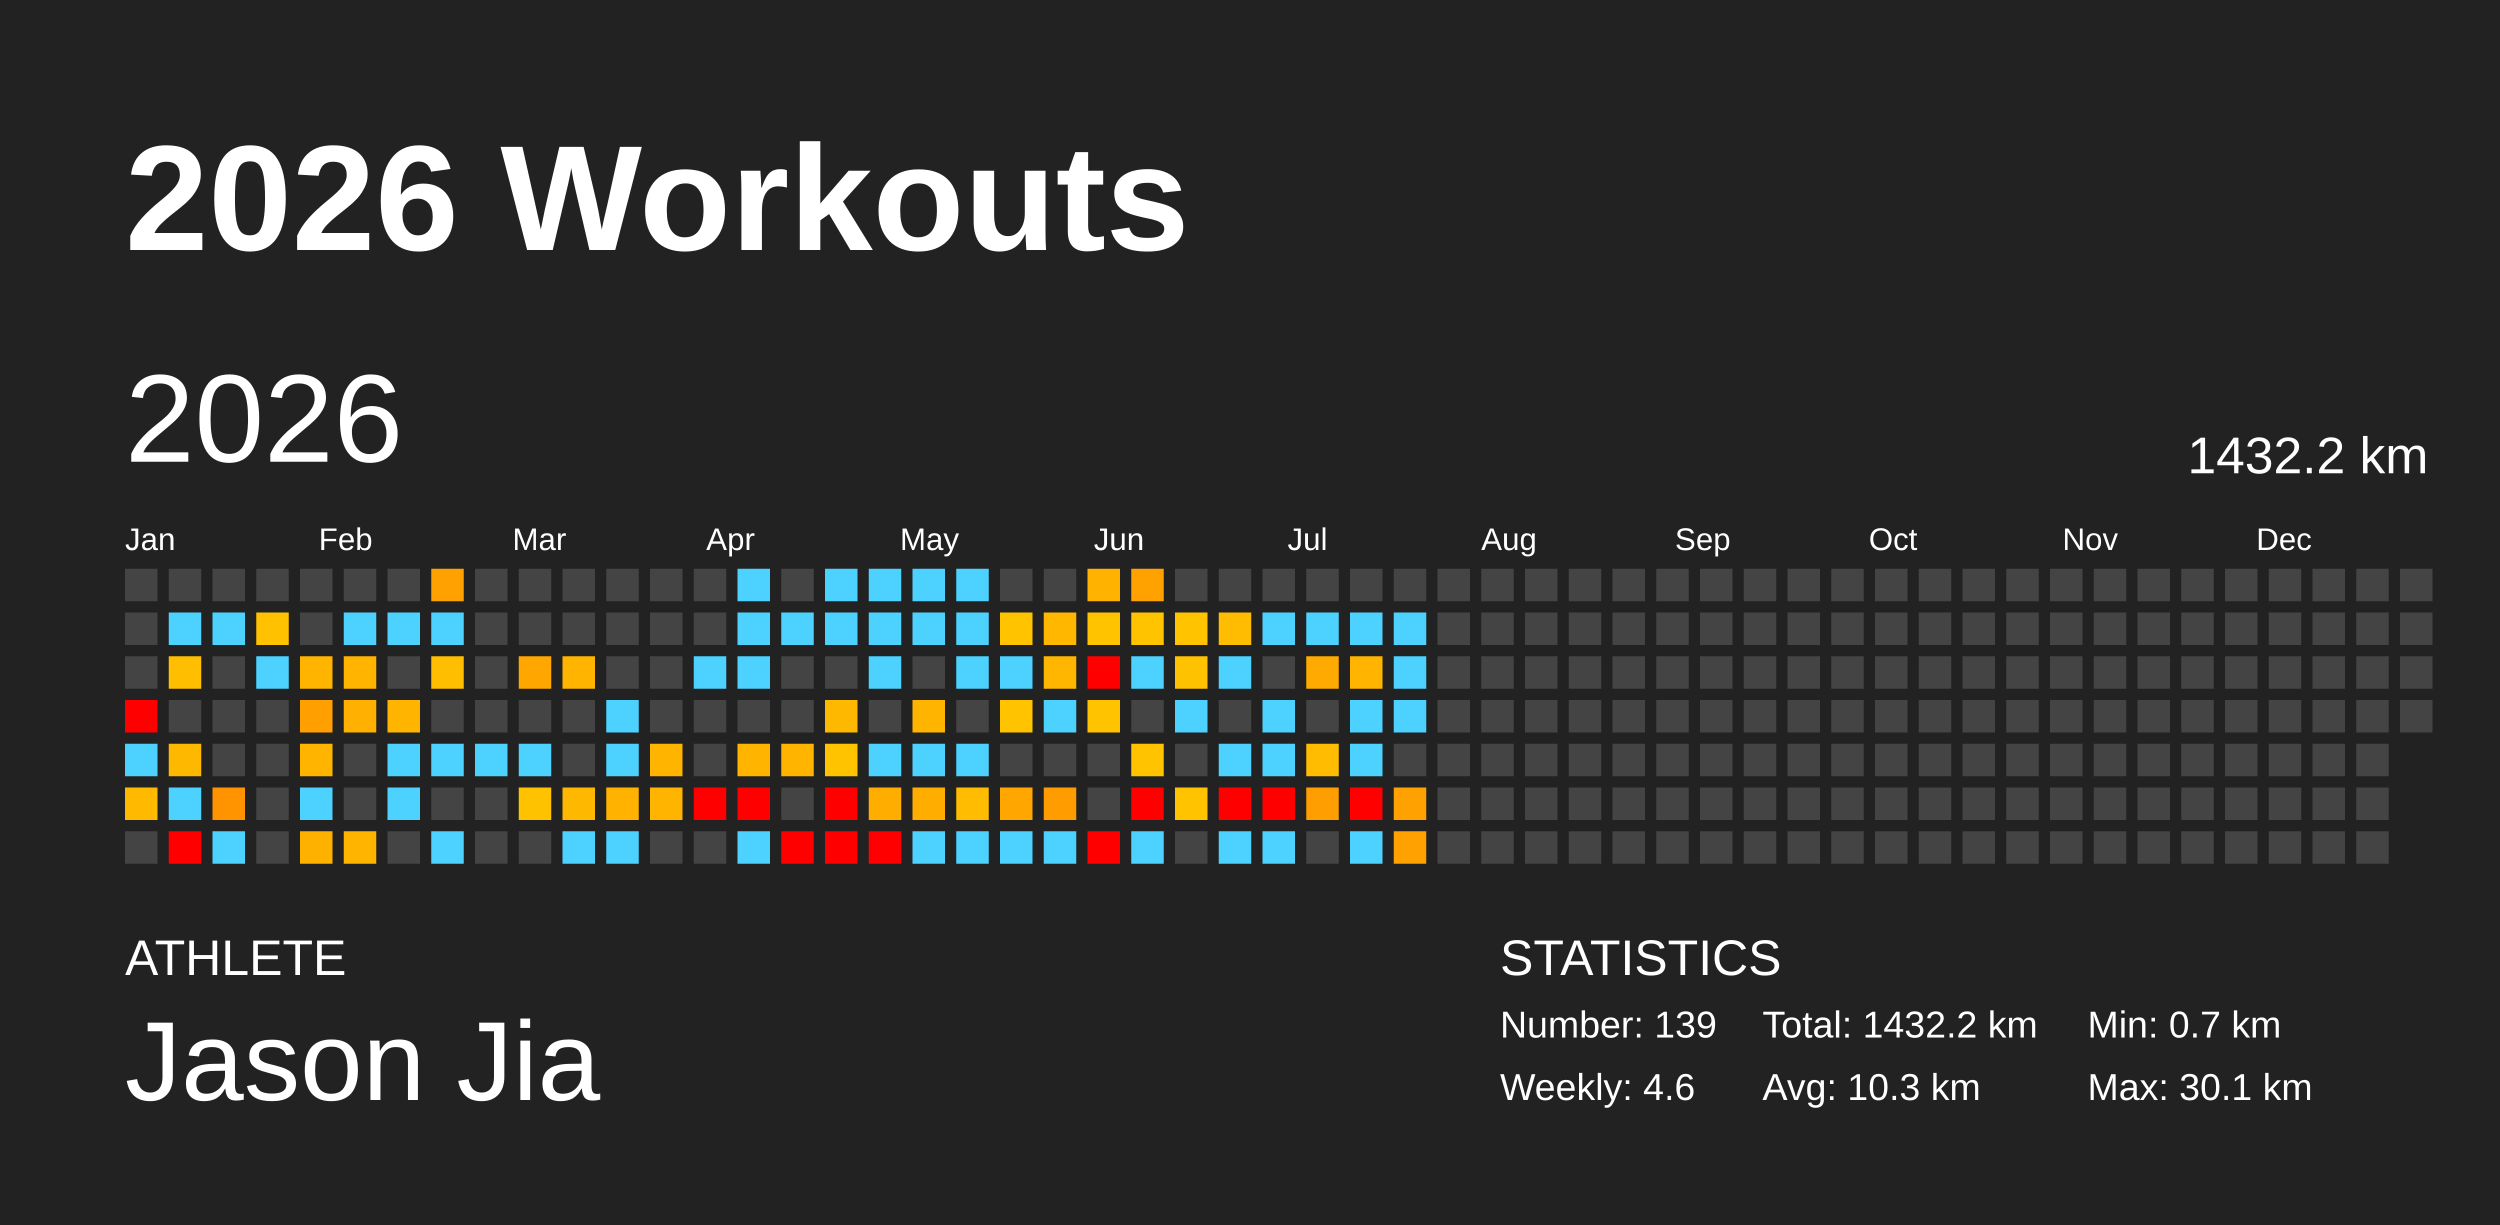
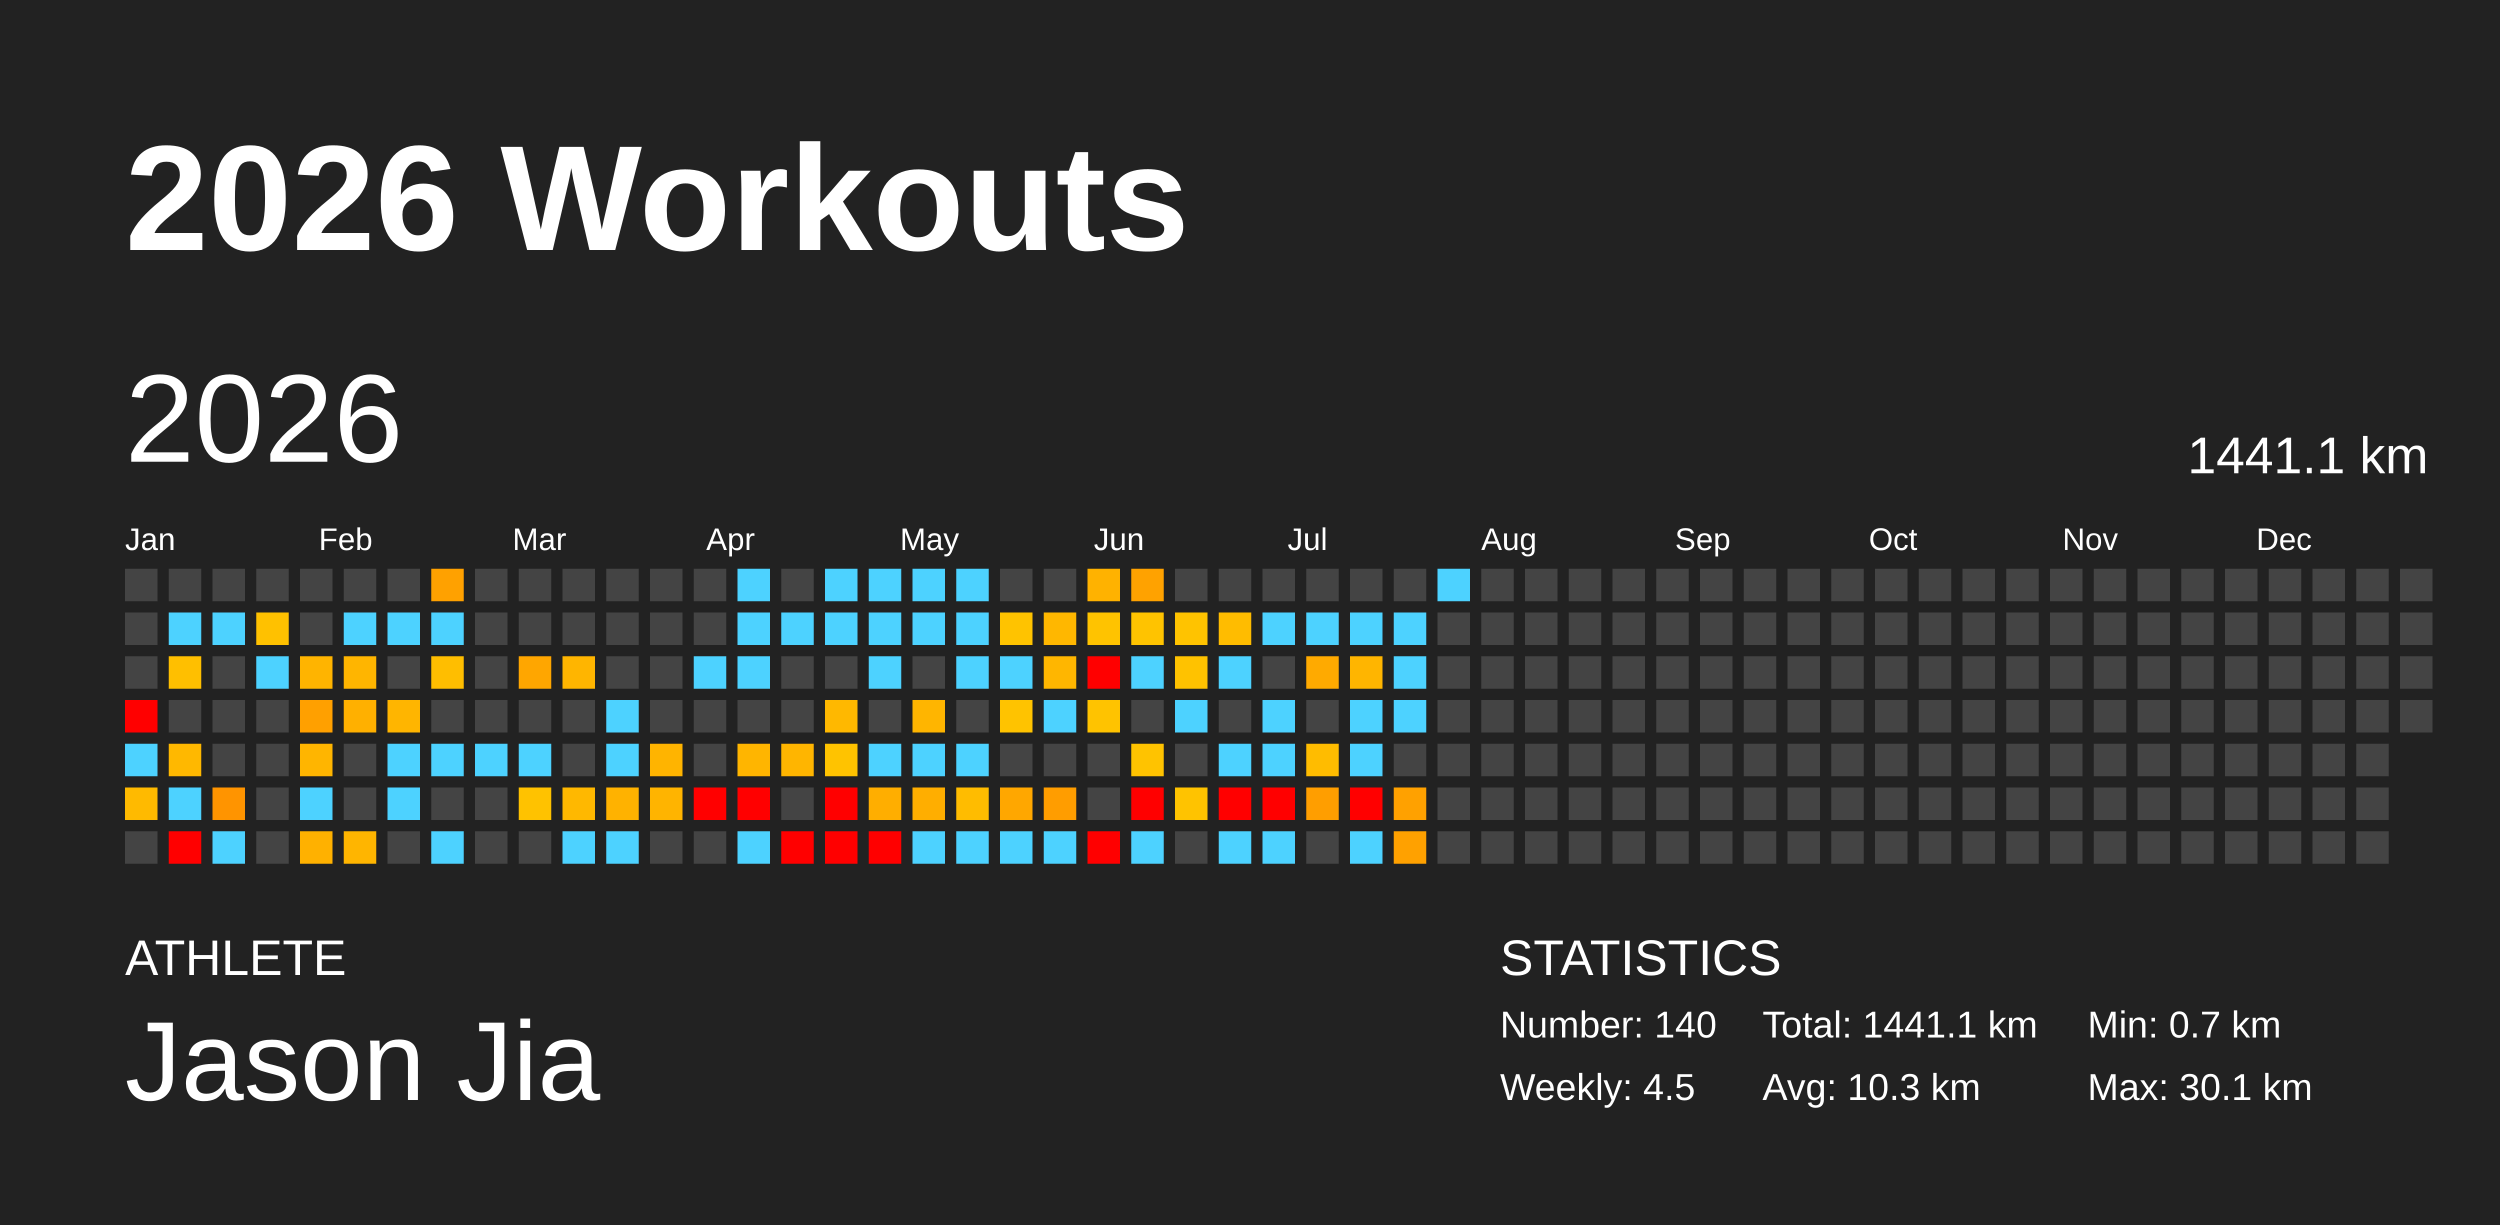
<svg xmlns="http://www.w3.org/2000/svg" baseProfile="full" height="98mm" version="1.1" viewBox="0,0,200,98" width="200mm">
  <defs />
  <rect fill="#222222" height="98" width="200" x="0" y="0" />
  <text fill="#FFFFFF" style="font-size:12px; font-family:Arial; font-weight:bold;" x="10" y="20">2026 Workouts</text>
  <text fill="#FFFFFF" style="font-size:4px; font-family:Arial" x="10" y="78">ATHLETE</text>
  <text fill="#FFFFFF" style="font-size:9px; font-family:Arial" x="10" y="88">Jason Jia</text>
  <text fill="#FFFFFF" style="font-size:4px; font-family:Arial" x="120" y="78">STATISTICS</text>
-   <text fill="#FFFFFF" style="font-size:3px; font-family:Arial" x="120" y="83">Number: 139</text>
-   <text fill="#FFFFFF" style="font-size:3px; font-family:Arial" x="120" y="88">Weekly: 4.6</text>
-   <text fill="#FFFFFF" style="font-size:3px; font-family:Arial" x="141" y="83">Total: 1432.2 km</text>
+   <text fill="#FFFFFF" style="font-size:3px; font-family:Arial" x="120" y="83">Number: 140</text>
+   <text fill="#FFFFFF" style="font-size:3px; font-family:Arial" x="120" y="88">Weekly: 4.5</text>
+   <text fill="#FFFFFF" style="font-size:3px; font-family:Arial" x="141" y="83">Total: 1441.1 km</text>
  <text fill="#FFFFFF" style="font-size:3px; font-family:Arial" x="141" y="88">Avg: 10.3 km</text>
  <text fill="#FFFFFF" style="font-size:3px; font-family:Arial" x="167" y="83">Min: 0.7 km</text>
  <text fill="#FFFFFF" style="font-size:3px; font-family:Arial" x="167" y="88">Max: 30.1 km</text>
  <text dominant-baseline="hanging" fill="#FFFFFF" style="font-size:10.0px; font-family:Arial;" x="10" y="30">2026</text>
-   <text dominant-baseline="hanging" fill="#FFFFFF" style="font-size:4.125px; font-family:Arial;" x="175" y="35">1432.2 km</text>
+   <text dominant-baseline="hanging" fill="#FFFFFF" style="font-size:4.125px; font-family:Arial;" x="175" y="35">1441.1 km</text>
  <text fill="#FFFFFF" style="font-size:2.5px; font-family:Arial" x="10.0" y="44">Jan</text>
  <text fill="#FFFFFF" style="font-size:2.5px; font-family:Arial" x="25.5" y="44">Feb</text>
  <text fill="#FFFFFF" style="font-size:2.5px; font-family:Arial" x="41.0" y="44">Mar</text>
  <text fill="#FFFFFF" style="font-size:2.5px; font-family:Arial" x="56.5" y="44">Apr</text>
  <text fill="#FFFFFF" style="font-size:2.5px; font-family:Arial" x="72.0" y="44">May</text>
  <text fill="#FFFFFF" style="font-size:2.5px; font-family:Arial" x="87.5" y="44">Jun</text>
  <text fill="#FFFFFF" style="font-size:2.5px; font-family:Arial" x="103.0" y="44">Jul</text>
  <text fill="#FFFFFF" style="font-size:2.5px; font-family:Arial" x="118.5" y="44">Aug</text>
  <text fill="#FFFFFF" style="font-size:2.5px; font-family:Arial" x="134.0" y="44">Sep</text>
  <text fill="#FFFFFF" style="font-size:2.5px; font-family:Arial" x="149.5" y="44">Oct</text>
  <text fill="#FFFFFF" style="font-size:2.5px; font-family:Arial" x="165.0" y="44">Nov</text>
  <text fill="#FFFFFF" style="font-size:2.5px; font-family:Arial" x="180.5" y="44">Dec</text>
  <rect fill="#444444" height="2.6" width="2.6" x="10.0" y="45.5" />
  <rect fill="#444444" height="2.6" width="2.6" x="10.0" y="49.0" />
  <rect fill="#444444" height="2.6" width="2.6" x="10.0" y="52.5" />
  <rect fill="red" height="2.6" width="2.6" x="10.0" y="56.0" />
  <rect fill="#4dd2ff" height="2.6" width="2.6" x="10.0" y="59.5" />
  <rect fill="#ffba00" height="2.6" width="2.6" x="10.0" y="63.0" />
  <rect fill="#444444" height="2.6" width="2.6" x="10.0" y="66.5" />
  <rect fill="#444444" height="2.6" width="2.6" x="13.5" y="45.5" />
  <rect fill="#4dd2ff" height="2.6" width="2.6" x="13.5" y="49.0" />
  <rect fill="#ffbf00" height="2.6" width="2.6" x="13.5" y="52.5" />
  <rect fill="#444444" height="2.6" width="2.6" x="13.5" y="56.0" />
  <rect fill="#ffb800" height="2.6" width="2.6" x="13.5" y="59.5" />
  <rect fill="#4dd2ff" height="2.6" width="2.6" x="13.5" y="63.0" />
  <rect fill="red" height="2.6" width="2.6" x="13.5" y="66.5" />
  <rect fill="#444444" height="2.6" width="2.6" x="17.0" y="45.5" />
  <rect fill="#4dd2ff" height="2.6" width="2.6" x="17.0" y="49.0" />
  <rect fill="#444444" height="2.6" width="2.6" x="17.0" y="52.5" />
  <rect fill="#444444" height="2.6" width="2.6" x="17.0" y="56.0" />
  <rect fill="#444444" height="2.6" width="2.6" x="17.0" y="59.5" />
  <rect fill="#ff9400" height="2.6" width="2.6" x="17.0" y="63.0" />
  <rect fill="#4dd2ff" height="2.6" width="2.6" x="17.0" y="66.5" />
  <rect fill="#444444" height="2.6" width="2.6" x="20.5" y="45.5" />
  <rect fill="#ffc100" height="2.6" width="2.6" x="20.5" y="49.0" />
  <rect fill="#4dd2ff" height="2.6" width="2.6" x="20.5" y="52.5" />
  <rect fill="#444444" height="2.6" width="2.6" x="20.5" y="56.0" />
  <rect fill="#444444" height="2.6" width="2.6" x="20.5" y="59.5" />
  <rect fill="#444444" height="2.6" width="2.6" x="20.5" y="63.0" />
  <rect fill="#444444" height="2.6" width="2.6" x="20.5" y="66.5" />
  <rect fill="#444444" height="2.6" width="2.6" x="24.0" y="45.5" />
  <rect fill="#444444" height="2.6" width="2.6" x="24.0" y="49.0" />
  <rect fill="#ffb400" height="2.6" width="2.6" x="24.0" y="52.5" />
  <rect fill="#ffa000" height="2.6" width="2.6" x="24.0" y="56.0" />
  <rect fill="#ffb500" height="2.6" width="2.6" x="24.0" y="59.5" />
  <rect fill="#4dd2ff" height="2.6" width="2.6" x="24.0" y="63.0" />
  <rect fill="#ffb100" height="2.6" width="2.6" x="24.0" y="66.5" />
  <rect fill="#444444" height="2.6" width="2.6" x="27.5" y="45.5" />
  <rect fill="#4dd2ff" height="2.6" width="2.6" x="27.5" y="49.0" />
  <rect fill="#ffb500" height="2.6" width="2.6" x="27.5" y="52.5" />
  <rect fill="#ffb000" height="2.6" width="2.6" x="27.5" y="56.0" />
  <rect fill="#444444" height="2.6" width="2.6" x="27.5" y="59.5" />
  <rect fill="#444444" height="2.6" width="2.6" x="27.5" y="63.0" />
  <rect fill="#ffb500" height="2.6" width="2.6" x="27.5" y="66.5" />
  <rect fill="#444444" height="2.6" width="2.6" x="31.0" y="45.5" />
  <rect fill="#4dd2ff" height="2.6" width="2.6" x="31.0" y="49.0" />
  <rect fill="#444444" height="2.6" width="2.6" x="31.0" y="52.5" />
  <rect fill="#ffb500" height="2.6" width="2.6" x="31.0" y="56.0" />
  <rect fill="#4dd2ff" height="2.6" width="2.6" x="31.0" y="59.5" />
  <rect fill="#4dd2ff" height="2.6" width="2.6" x="31.0" y="63.0" />
  <rect fill="#444444" height="2.6" width="2.6" x="31.0" y="66.5" />
  <rect fill="#ffa100" height="2.6" width="2.6" x="34.5" y="45.5" />
  <rect fill="#4dd2ff" height="2.6" width="2.6" x="34.5" y="49.0" />
  <rect fill="#ffbe00" height="2.6" width="2.6" x="34.5" y="52.5" />
  <rect fill="#444444" height="2.6" width="2.6" x="34.5" y="56.0" />
  <rect fill="#4dd2ff" height="2.6" width="2.6" x="34.5" y="59.5" />
  <rect fill="#444444" height="2.6" width="2.6" x="34.5" y="63.0" />
  <rect fill="#4dd2ff" height="2.6" width="2.6" x="34.5" y="66.5" />
  <rect fill="#444444" height="2.6" width="2.6" x="38.0" y="45.5" />
  <rect fill="#444444" height="2.6" width="2.6" x="38.0" y="49.0" />
  <rect fill="#444444" height="2.6" width="2.6" x="38.0" y="52.5" />
  <rect fill="#444444" height="2.6" width="2.6" x="38.0" y="56.0" />
  <rect fill="#4dd2ff" height="2.6" width="2.6" x="38.0" y="59.5" />
  <rect fill="#444444" height="2.6" width="2.6" x="38.0" y="63.0" />
  <rect fill="#444444" height="2.6" width="2.6" x="38.0" y="66.5" />
  <rect fill="#444444" height="2.6" width="2.6" x="41.5" y="45.5" />
  <rect fill="#444444" height="2.6" width="2.6" x="41.5" y="49.0" />
  <rect fill="#ffa600" height="2.6" width="2.6" x="41.5" y="52.5" />
  <rect fill="#444444" height="2.6" width="2.6" x="41.5" y="56.0" />
  <rect fill="#4dd2ff" height="2.6" width="2.6" x="41.5" y="59.5" />
  <rect fill="#ffc200" height="2.6" width="2.6" x="41.5" y="63.0" />
  <rect fill="#444444" height="2.6" width="2.6" x="41.5" y="66.5" />
  <rect fill="#444444" height="2.6" width="2.6" x="45.0" y="45.5" />
  <rect fill="#444444" height="2.6" width="2.6" x="45.0" y="49.0" />
  <rect fill="#ffb500" height="2.6" width="2.6" x="45.0" y="52.5" />
  <rect fill="#444444" height="2.6" width="2.6" x="45.0" y="56.0" />
  <rect fill="#444444" height="2.6" width="2.6" x="45.0" y="59.5" />
  <rect fill="#ffb800" height="2.6" width="2.6" x="45.0" y="63.0" />
  <rect fill="#4dd2ff" height="2.6" width="2.6" x="45.0" y="66.5" />
  <rect fill="#444444" height="2.6" width="2.6" x="48.5" y="45.5" />
  <rect fill="#444444" height="2.6" width="2.6" x="48.5" y="49.0" />
  <rect fill="#444444" height="2.6" width="2.6" x="48.5" y="52.5" />
  <rect fill="#4dd2ff" height="2.6" width="2.6" x="48.5" y="56.0" />
  <rect fill="#4dd2ff" height="2.6" width="2.6" x="48.5" y="59.5" />
  <rect fill="#ffb200" height="2.6" width="2.6" x="48.5" y="63.0" />
  <rect fill="#4dd2ff" height="2.6" width="2.6" x="48.5" y="66.5" />
  <rect fill="#444444" height="2.6" width="2.6" x="52.0" y="45.5" />
  <rect fill="#444444" height="2.6" width="2.6" x="52.0" y="49.0" />
  <rect fill="#444444" height="2.6" width="2.6" x="52.0" y="52.5" />
  <rect fill="#444444" height="2.6" width="2.6" x="52.0" y="56.0" />
  <rect fill="#ffb400" height="2.6" width="2.6" x="52.0" y="59.5" />
  <rect fill="#ffb400" height="2.6" width="2.6" x="52.0" y="63.0" />
  <rect fill="#444444" height="2.6" width="2.6" x="52.0" y="66.5" />
  <rect fill="#444444" height="2.6" width="2.6" x="55.5" y="45.5" />
  <rect fill="#444444" height="2.6" width="2.6" x="55.5" y="49.0" />
  <rect fill="#4dd2ff" height="2.6" width="2.6" x="55.5" y="52.5" />
  <rect fill="#444444" height="2.6" width="2.6" x="55.5" y="56.0" />
  <rect fill="#444444" height="2.6" width="2.6" x="55.5" y="59.5" />
  <rect fill="red" height="2.6" width="2.6" x="55.5" y="63.0" />
  <rect fill="#444444" height="2.6" width="2.6" x="55.5" y="66.5" />
  <rect fill="#4dd2ff" height="2.6" width="2.6" x="59.0" y="45.5" />
  <rect fill="#4dd2ff" height="2.6" width="2.6" x="59.0" y="49.0" />
  <rect fill="#4dd2ff" height="2.6" width="2.6" x="59.0" y="52.5" />
  <rect fill="#444444" height="2.6" width="2.6" x="59.0" y="56.0" />
  <rect fill="#ffb500" height="2.6" width="2.6" x="59.0" y="59.5" />
  <rect fill="red" height="2.6" width="2.6" x="59.0" y="63.0" />
  <rect fill="#4dd2ff" height="2.6" width="2.6" x="59.0" y="66.5" />
  <rect fill="#444444" height="2.6" width="2.6" x="62.5" y="45.5" />
  <rect fill="#4dd2ff" height="2.6" width="2.6" x="62.5" y="49.0" />
  <rect fill="#444444" height="2.6" width="2.6" x="62.5" y="52.5" />
  <rect fill="#444444" height="2.6" width="2.6" x="62.5" y="56.0" />
  <rect fill="#ffb500" height="2.6" width="2.6" x="62.5" y="59.5" />
  <rect fill="#444444" height="2.6" width="2.6" x="62.5" y="63.0" />
  <rect fill="red" height="2.6" width="2.6" x="62.5" y="66.5" />
  <rect fill="#4dd2ff" height="2.6" width="2.6" x="66.0" y="45.5" />
  <rect fill="#4dd2ff" height="2.6" width="2.6" x="66.0" y="49.0" />
  <rect fill="#444444" height="2.6" width="2.6" x="66.0" y="52.5" />
  <rect fill="#ffb800" height="2.6" width="2.6" x="66.0" y="56.0" />
  <rect fill="#ffc300" height="2.6" width="2.6" x="66.0" y="59.5" />
  <rect fill="red" height="2.6" width="2.6" x="66.0" y="63.0" />
  <rect fill="red" height="2.6" width="2.6" x="66.0" y="66.5" />
  <rect fill="#4dd2ff" height="2.6" width="2.6" x="69.5" y="45.5" />
  <rect fill="#4dd2ff" height="2.6" width="2.6" x="69.5" y="49.0" />
  <rect fill="#4dd2ff" height="2.6" width="2.6" x="69.5" y="52.5" />
  <rect fill="#444444" height="2.6" width="2.6" x="69.5" y="56.0" />
  <rect fill="#4dd2ff" height="2.6" width="2.6" x="69.5" y="59.5" />
  <rect fill="#ffae00" height="2.6" width="2.6" x="69.5" y="63.0" />
  <rect fill="red" height="2.6" width="2.6" x="69.5" y="66.5" />
  <rect fill="#4dd2ff" height="2.6" width="2.6" x="73.0" y="45.5" />
  <rect fill="#4dd2ff" height="2.6" width="2.6" x="73.0" y="49.0" />
  <rect fill="#444444" height="2.6" width="2.6" x="73.0" y="52.5" />
  <rect fill="#ffb500" height="2.6" width="2.6" x="73.0" y="56.0" />
  <rect fill="#4dd2ff" height="2.6" width="2.6" x="73.0" y="59.5" />
  <rect fill="#ffae00" height="2.6" width="2.6" x="73.0" y="63.0" />
  <rect fill="#4dd2ff" height="2.6" width="2.6" x="73.0" y="66.5" />
  <rect fill="#4dd2ff" height="2.6" width="2.6" x="76.5" y="45.5" />
  <rect fill="#4dd2ff" height="2.6" width="2.6" x="76.5" y="49.0" />
  <rect fill="#4dd2ff" height="2.6" width="2.6" x="76.5" y="52.5" />
  <rect fill="#444444" height="2.6" width="2.6" x="76.5" y="56.0" />
  <rect fill="#4dd2ff" height="2.6" width="2.6" x="76.5" y="59.5" />
  <rect fill="#ffbc00" height="2.6" width="2.6" x="76.5" y="63.0" />
  <rect fill="#4dd2ff" height="2.6" width="2.6" x="76.5" y="66.5" />
  <rect fill="#444444" height="2.6" width="2.6" x="80.0" y="45.5" />
  <rect fill="#ffc300" height="2.6" width="2.6" x="80.0" y="49.0" />
  <rect fill="#4dd2ff" height="2.6" width="2.6" x="80.0" y="52.5" />
  <rect fill="#ffc300" height="2.6" width="2.6" x="80.0" y="56.0" />
  <rect fill="#444444" height="2.6" width="2.6" x="80.0" y="59.5" />
  <rect fill="#ffa700" height="2.6" width="2.6" x="80.0" y="63.0" />
  <rect fill="#4dd2ff" height="2.6" width="2.6" x="80.0" y="66.5" />
  <rect fill="#444444" height="2.6" width="2.6" x="83.5" y="45.5" />
  <rect fill="#ffb700" height="2.6" width="2.6" x="83.5" y="49.0" />
  <rect fill="#ffb600" height="2.6" width="2.6" x="83.5" y="52.5" />
  <rect fill="#4dd2ff" height="2.6" width="2.6" x="83.5" y="56.0" />
  <rect fill="#444444" height="2.6" width="2.6" x="83.5" y="59.5" />
  <rect fill="#ff9d00" height="2.6" width="2.6" x="83.5" y="63.0" />
  <rect fill="#4dd2ff" height="2.6" width="2.6" x="83.5" y="66.5" />
  <rect fill="#ffb200" height="2.6" width="2.6" x="87.0" y="45.5" />
  <rect fill="#ffc300" height="2.6" width="2.6" x="87.0" y="49.0" />
  <rect fill="red" height="2.6" width="2.6" x="87.0" y="52.5" />
  <rect fill="#ffc300" height="2.6" width="2.6" x="87.0" y="56.0" />
  <rect fill="#444444" height="2.6" width="2.6" x="87.0" y="59.5" />
  <rect fill="#444444" height="2.6" width="2.6" x="87.0" y="63.0" />
  <rect fill="red" height="2.6" width="2.6" x="87.0" y="66.5" />
  <rect fill="#ffa200" height="2.6" width="2.6" x="90.5" y="45.5" />
  <rect fill="#ffc300" height="2.6" width="2.6" x="90.5" y="49.0" />
  <rect fill="#4dd2ff" height="2.6" width="2.6" x="90.5" y="52.5" />
  <rect fill="#444444" height="2.6" width="2.6" x="90.5" y="56.0" />
  <rect fill="#ffc300" height="2.6" width="2.6" x="90.5" y="59.5" />
  <rect fill="red" height="2.6" width="2.6" x="90.5" y="63.0" />
  <rect fill="#4dd2ff" height="2.6" width="2.6" x="90.5" y="66.5" />
  <rect fill="#444444" height="2.6" width="2.6" x="94.0" y="45.5" />
  <rect fill="#ffc300" height="2.6" width="2.6" x="94.0" y="49.0" />
  <rect fill="#ffc200" height="2.6" width="2.6" x="94.0" y="52.5" />
  <rect fill="#4dd2ff" height="2.6" width="2.6" x="94.0" y="56.0" />
  <rect fill="#444444" height="2.6" width="2.6" x="94.0" y="59.5" />
  <rect fill="#ffc300" height="2.6" width="2.6" x="94.0" y="63.0" />
  <rect fill="#444444" height="2.6" width="2.6" x="94.0" y="66.5" />
  <rect fill="#444444" height="2.6" width="2.6" x="97.5" y="45.5" />
  <rect fill="#ffbc00" height="2.6" width="2.6" x="97.5" y="49.0" />
  <rect fill="#4dd2ff" height="2.6" width="2.6" x="97.5" y="52.5" />
  <rect fill="#444444" height="2.6" width="2.6" x="97.5" y="56.0" />
  <rect fill="#4dd2ff" height="2.6" width="2.6" x="97.5" y="59.5" />
  <rect fill="red" height="2.6" width="2.6" x="97.5" y="63.0" />
  <rect fill="#4dd2ff" height="2.6" width="2.6" x="97.5" y="66.5" />
  <rect fill="#444444" height="2.6" width="2.6" x="101.0" y="45.5" />
  <rect fill="#4dd2ff" height="2.6" width="2.6" x="101.0" y="49.0" />
  <rect fill="#444444" height="2.6" width="2.6" x="101.0" y="52.5" />
  <rect fill="#4dd2ff" height="2.6" width="2.6" x="101.0" y="56.0" />
  <rect fill="#4dd2ff" height="2.6" width="2.6" x="101.0" y="59.5" />
  <rect fill="red" height="2.6" width="2.6" x="101.0" y="63.0" />
  <rect fill="#4dd2ff" height="2.6" width="2.6" x="101.0" y="66.5" />
  <rect fill="#444444" height="2.6" width="2.6" x="104.5" y="45.5" />
  <rect fill="#4dd2ff" height="2.6" width="2.6" x="104.5" y="49.0" />
  <rect fill="#ffaa00" height="2.6" width="2.6" x="104.5" y="52.5" />
  <rect fill="#444444" height="2.6" width="2.6" x="104.5" y="56.0" />
  <rect fill="#ffbc00" height="2.6" width="2.6" x="104.5" y="59.5" />
  <rect fill="#ff9e00" height="2.6" width="2.6" x="104.5" y="63.0" />
  <rect fill="#444444" height="2.6" width="2.6" x="104.5" y="66.5" />
  <rect fill="#444444" height="2.6" width="2.6" x="108.0" y="45.5" />
  <rect fill="#4dd2ff" height="2.6" width="2.6" x="108.0" y="49.0" />
  <rect fill="#ffb500" height="2.6" width="2.6" x="108.0" y="52.5" />
  <rect fill="#4dd2ff" height="2.6" width="2.6" x="108.0" y="56.0" />
  <rect fill="#4dd2ff" height="2.6" width="2.6" x="108.0" y="59.5" />
  <rect fill="red" height="2.6" width="2.6" x="108.0" y="63.0" />
  <rect fill="#4dd2ff" height="2.6" width="2.6" x="108.0" y="66.5" />
  <rect fill="#444444" height="2.6" width="2.6" x="111.5" y="45.5" />
  <rect fill="#4dd2ff" height="2.6" width="2.6" x="111.5" y="49.0" />
  <rect fill="#4dd2ff" height="2.6" width="2.6" x="111.5" y="52.5" />
  <rect fill="#4dd2ff" height="2.6" width="2.6" x="111.5" y="56.0" />
  <rect fill="#444444" height="2.6" width="2.6" x="111.5" y="59.5" />
  <rect fill="#ffa100" height="2.6" width="2.6" x="111.5" y="63.0" />
  <rect fill="#ffa100" height="2.6" width="2.6" x="111.5" y="66.5" />
-   <rect fill="#444444" height="2.6" width="2.6" x="115.0" y="45.5" />
+   <rect fill="#4dd2ff" height="2.6" width="2.6" x="115.0" y="45.5" />
  <rect fill="#444444" height="2.6" width="2.6" x="115.0" y="49.0" />
  <rect fill="#444444" height="2.6" width="2.6" x="115.0" y="52.5" />
  <rect fill="#444444" height="2.6" width="2.6" x="115.0" y="56.0" />
  <rect fill="#444444" height="2.6" width="2.6" x="115.0" y="59.5" />
  <rect fill="#444444" height="2.6" width="2.6" x="115.0" y="63.0" />
  <rect fill="#444444" height="2.6" width="2.6" x="115.0" y="66.5" />
  <rect fill="#444444" height="2.6" width="2.6" x="118.5" y="45.5" />
  <rect fill="#444444" height="2.6" width="2.6" x="118.5" y="49.0" />
  <rect fill="#444444" height="2.6" width="2.6" x="118.5" y="52.5" />
  <rect fill="#444444" height="2.6" width="2.6" x="118.5" y="56.0" />
  <rect fill="#444444" height="2.6" width="2.6" x="118.5" y="59.5" />
  <rect fill="#444444" height="2.6" width="2.6" x="118.5" y="63.0" />
  <rect fill="#444444" height="2.6" width="2.6" x="118.5" y="66.5" />
  <rect fill="#444444" height="2.6" width="2.6" x="122.0" y="45.5" />
  <rect fill="#444444" height="2.6" width="2.6" x="122.0" y="49.0" />
  <rect fill="#444444" height="2.6" width="2.6" x="122.0" y="52.5" />
  <rect fill="#444444" height="2.6" width="2.6" x="122.0" y="56.0" />
  <rect fill="#444444" height="2.6" width="2.6" x="122.0" y="59.5" />
  <rect fill="#444444" height="2.6" width="2.6" x="122.0" y="63.0" />
  <rect fill="#444444" height="2.6" width="2.6" x="122.0" y="66.5" />
  <rect fill="#444444" height="2.6" width="2.6" x="125.5" y="45.5" />
  <rect fill="#444444" height="2.6" width="2.6" x="125.5" y="49.0" />
  <rect fill="#444444" height="2.6" width="2.6" x="125.5" y="52.5" />
  <rect fill="#444444" height="2.6" width="2.6" x="125.5" y="56.0" />
  <rect fill="#444444" height="2.6" width="2.6" x="125.5" y="59.5" />
  <rect fill="#444444" height="2.6" width="2.6" x="125.5" y="63.0" />
  <rect fill="#444444" height="2.6" width="2.6" x="125.5" y="66.5" />
  <rect fill="#444444" height="2.6" width="2.6" x="129.0" y="45.5" />
  <rect fill="#444444" height="2.6" width="2.6" x="129.0" y="49.0" />
  <rect fill="#444444" height="2.6" width="2.6" x="129.0" y="52.5" />
  <rect fill="#444444" height="2.6" width="2.6" x="129.0" y="56.0" />
  <rect fill="#444444" height="2.6" width="2.6" x="129.0" y="59.5" />
  <rect fill="#444444" height="2.6" width="2.6" x="129.0" y="63.0" />
  <rect fill="#444444" height="2.6" width="2.6" x="129.0" y="66.5" />
  <rect fill="#444444" height="2.6" width="2.6" x="132.5" y="45.5" />
  <rect fill="#444444" height="2.6" width="2.6" x="132.5" y="49.0" />
  <rect fill="#444444" height="2.6" width="2.6" x="132.5" y="52.5" />
  <rect fill="#444444" height="2.6" width="2.6" x="132.5" y="56.0" />
  <rect fill="#444444" height="2.6" width="2.6" x="132.5" y="59.5" />
  <rect fill="#444444" height="2.6" width="2.6" x="132.5" y="63.0" />
  <rect fill="#444444" height="2.6" width="2.6" x="132.5" y="66.5" />
  <rect fill="#444444" height="2.6" width="2.6" x="136.0" y="45.5" />
  <rect fill="#444444" height="2.6" width="2.6" x="136.0" y="49.0" />
  <rect fill="#444444" height="2.6" width="2.6" x="136.0" y="52.5" />
  <rect fill="#444444" height="2.6" width="2.6" x="136.0" y="56.0" />
  <rect fill="#444444" height="2.6" width="2.6" x="136.0" y="59.5" />
  <rect fill="#444444" height="2.6" width="2.6" x="136.0" y="63.0" />
  <rect fill="#444444" height="2.6" width="2.6" x="136.0" y="66.5" />
  <rect fill="#444444" height="2.6" width="2.6" x="139.5" y="45.5" />
  <rect fill="#444444" height="2.6" width="2.6" x="139.5" y="49.0" />
  <rect fill="#444444" height="2.6" width="2.6" x="139.5" y="52.5" />
  <rect fill="#444444" height="2.6" width="2.6" x="139.5" y="56.0" />
  <rect fill="#444444" height="2.6" width="2.6" x="139.5" y="59.5" />
  <rect fill="#444444" height="2.6" width="2.6" x="139.5" y="63.0" />
  <rect fill="#444444" height="2.6" width="2.6" x="139.5" y="66.5" />
  <rect fill="#444444" height="2.6" width="2.6" x="143.0" y="45.5" />
  <rect fill="#444444" height="2.6" width="2.6" x="143.0" y="49.0" />
  <rect fill="#444444" height="2.6" width="2.6" x="143.0" y="52.5" />
  <rect fill="#444444" height="2.6" width="2.6" x="143.0" y="56.0" />
  <rect fill="#444444" height="2.6" width="2.6" x="143.0" y="59.5" />
  <rect fill="#444444" height="2.6" width="2.6" x="143.0" y="63.0" />
  <rect fill="#444444" height="2.6" width="2.6" x="143.0" y="66.5" />
  <rect fill="#444444" height="2.6" width="2.6" x="146.5" y="45.5" />
  <rect fill="#444444" height="2.6" width="2.6" x="146.5" y="49.0" />
  <rect fill="#444444" height="2.6" width="2.6" x="146.5" y="52.5" />
  <rect fill="#444444" height="2.6" width="2.6" x="146.5" y="56.0" />
  <rect fill="#444444" height="2.6" width="2.6" x="146.5" y="59.5" />
  <rect fill="#444444" height="2.6" width="2.6" x="146.5" y="63.0" />
  <rect fill="#444444" height="2.6" width="2.6" x="146.5" y="66.5" />
  <rect fill="#444444" height="2.6" width="2.6" x="150.0" y="45.5" />
  <rect fill="#444444" height="2.6" width="2.6" x="150.0" y="49.0" />
  <rect fill="#444444" height="2.6" width="2.6" x="150.0" y="52.5" />
  <rect fill="#444444" height="2.6" width="2.6" x="150.0" y="56.0" />
  <rect fill="#444444" height="2.6" width="2.6" x="150.0" y="59.5" />
  <rect fill="#444444" height="2.6" width="2.6" x="150.0" y="63.0" />
  <rect fill="#444444" height="2.6" width="2.6" x="150.0" y="66.5" />
  <rect fill="#444444" height="2.6" width="2.6" x="153.5" y="45.5" />
  <rect fill="#444444" height="2.6" width="2.6" x="153.5" y="49.0" />
  <rect fill="#444444" height="2.6" width="2.6" x="153.5" y="52.5" />
  <rect fill="#444444" height="2.6" width="2.6" x="153.5" y="56.0" />
  <rect fill="#444444" height="2.6" width="2.6" x="153.5" y="59.5" />
  <rect fill="#444444" height="2.6" width="2.6" x="153.5" y="63.0" />
  <rect fill="#444444" height="2.6" width="2.6" x="153.5" y="66.5" />
  <rect fill="#444444" height="2.6" width="2.6" x="157.0" y="45.5" />
  <rect fill="#444444" height="2.6" width="2.6" x="157.0" y="49.0" />
  <rect fill="#444444" height="2.6" width="2.6" x="157.0" y="52.5" />
  <rect fill="#444444" height="2.6" width="2.6" x="157.0" y="56.0" />
  <rect fill="#444444" height="2.6" width="2.6" x="157.0" y="59.5" />
  <rect fill="#444444" height="2.6" width="2.6" x="157.0" y="63.0" />
  <rect fill="#444444" height="2.6" width="2.6" x="157.0" y="66.5" />
  <rect fill="#444444" height="2.6" width="2.6" x="160.5" y="45.5" />
  <rect fill="#444444" height="2.6" width="2.6" x="160.5" y="49.0" />
  <rect fill="#444444" height="2.6" width="2.6" x="160.5" y="52.5" />
  <rect fill="#444444" height="2.6" width="2.6" x="160.5" y="56.0" />
  <rect fill="#444444" height="2.6" width="2.6" x="160.5" y="59.5" />
  <rect fill="#444444" height="2.6" width="2.6" x="160.5" y="63.0" />
  <rect fill="#444444" height="2.6" width="2.6" x="160.5" y="66.5" />
  <rect fill="#444444" height="2.6" width="2.6" x="164.0" y="45.5" />
  <rect fill="#444444" height="2.6" width="2.6" x="164.0" y="49.0" />
  <rect fill="#444444" height="2.6" width="2.6" x="164.0" y="52.5" />
  <rect fill="#444444" height="2.6" width="2.6" x="164.0" y="56.0" />
  <rect fill="#444444" height="2.6" width="2.6" x="164.0" y="59.5" />
  <rect fill="#444444" height="2.6" width="2.6" x="164.0" y="63.0" />
  <rect fill="#444444" height="2.6" width="2.6" x="164.0" y="66.5" />
  <rect fill="#444444" height="2.6" width="2.6" x="167.5" y="45.5" />
  <rect fill="#444444" height="2.6" width="2.6" x="167.5" y="49.0" />
  <rect fill="#444444" height="2.6" width="2.6" x="167.5" y="52.5" />
  <rect fill="#444444" height="2.6" width="2.6" x="167.5" y="56.0" />
  <rect fill="#444444" height="2.6" width="2.6" x="167.5" y="59.5" />
  <rect fill="#444444" height="2.6" width="2.6" x="167.5" y="63.0" />
  <rect fill="#444444" height="2.6" width="2.6" x="167.5" y="66.5" />
  <rect fill="#444444" height="2.6" width="2.6" x="171.0" y="45.5" />
  <rect fill="#444444" height="2.6" width="2.6" x="171.0" y="49.0" />
  <rect fill="#444444" height="2.6" width="2.6" x="171.0" y="52.5" />
  <rect fill="#444444" height="2.6" width="2.6" x="171.0" y="56.0" />
  <rect fill="#444444" height="2.6" width="2.6" x="171.0" y="59.5" />
  <rect fill="#444444" height="2.6" width="2.6" x="171.0" y="63.0" />
  <rect fill="#444444" height="2.6" width="2.6" x="171.0" y="66.5" />
  <rect fill="#444444" height="2.6" width="2.6" x="174.5" y="45.5" />
  <rect fill="#444444" height="2.6" width="2.6" x="174.5" y="49.0" />
  <rect fill="#444444" height="2.6" width="2.6" x="174.5" y="52.5" />
  <rect fill="#444444" height="2.6" width="2.6" x="174.5" y="56.0" />
  <rect fill="#444444" height="2.6" width="2.6" x="174.5" y="59.5" />
  <rect fill="#444444" height="2.6" width="2.6" x="174.5" y="63.0" />
  <rect fill="#444444" height="2.6" width="2.6" x="174.5" y="66.5" />
  <rect fill="#444444" height="2.6" width="2.6" x="178.0" y="45.5" />
  <rect fill="#444444" height="2.6" width="2.6" x="178.0" y="49.0" />
  <rect fill="#444444" height="2.6" width="2.6" x="178.0" y="52.5" />
  <rect fill="#444444" height="2.6" width="2.6" x="178.0" y="56.0" />
  <rect fill="#444444" height="2.6" width="2.6" x="178.0" y="59.5" />
  <rect fill="#444444" height="2.6" width="2.6" x="178.0" y="63.0" />
  <rect fill="#444444" height="2.6" width="2.6" x="178.0" y="66.5" />
  <rect fill="#444444" height="2.6" width="2.6" x="181.5" y="45.5" />
  <rect fill="#444444" height="2.6" width="2.6" x="181.5" y="49.0" />
  <rect fill="#444444" height="2.6" width="2.6" x="181.5" y="52.5" />
  <rect fill="#444444" height="2.6" width="2.6" x="181.5" y="56.0" />
  <rect fill="#444444" height="2.6" width="2.6" x="181.5" y="59.5" />
  <rect fill="#444444" height="2.6" width="2.6" x="181.5" y="63.0" />
  <rect fill="#444444" height="2.6" width="2.6" x="181.5" y="66.5" />
  <rect fill="#444444" height="2.6" width="2.6" x="185.0" y="45.5" />
  <rect fill="#444444" height="2.6" width="2.6" x="185.0" y="49.0" />
  <rect fill="#444444" height="2.6" width="2.6" x="185.0" y="52.5" />
  <rect fill="#444444" height="2.6" width="2.6" x="185.0" y="56.0" />
  <rect fill="#444444" height="2.6" width="2.6" x="185.0" y="59.5" />
  <rect fill="#444444" height="2.6" width="2.6" x="185.0" y="63.0" />
  <rect fill="#444444" height="2.6" width="2.6" x="185.0" y="66.5" />
  <rect fill="#444444" height="2.6" width="2.6" x="188.5" y="45.5" />
  <rect fill="#444444" height="2.6" width="2.6" x="188.5" y="49.0" />
  <rect fill="#444444" height="2.6" width="2.6" x="188.5" y="52.5" />
  <rect fill="#444444" height="2.6" width="2.6" x="188.5" y="56.0" />
  <rect fill="#444444" height="2.6" width="2.6" x="188.5" y="59.5" />
  <rect fill="#444444" height="2.6" width="2.6" x="188.5" y="63.0" />
  <rect fill="#444444" height="2.6" width="2.6" x="188.5" y="66.5" />
  <rect fill="#444444" height="2.6" width="2.6" x="192.0" y="45.5" />
  <rect fill="#444444" height="2.6" width="2.6" x="192.0" y="49.0" />
  <rect fill="#444444" height="2.6" width="2.6" x="192.0" y="52.5" />
  <rect fill="#444444" height="2.6" width="2.6" x="192.0" y="56.0" />
</svg>
